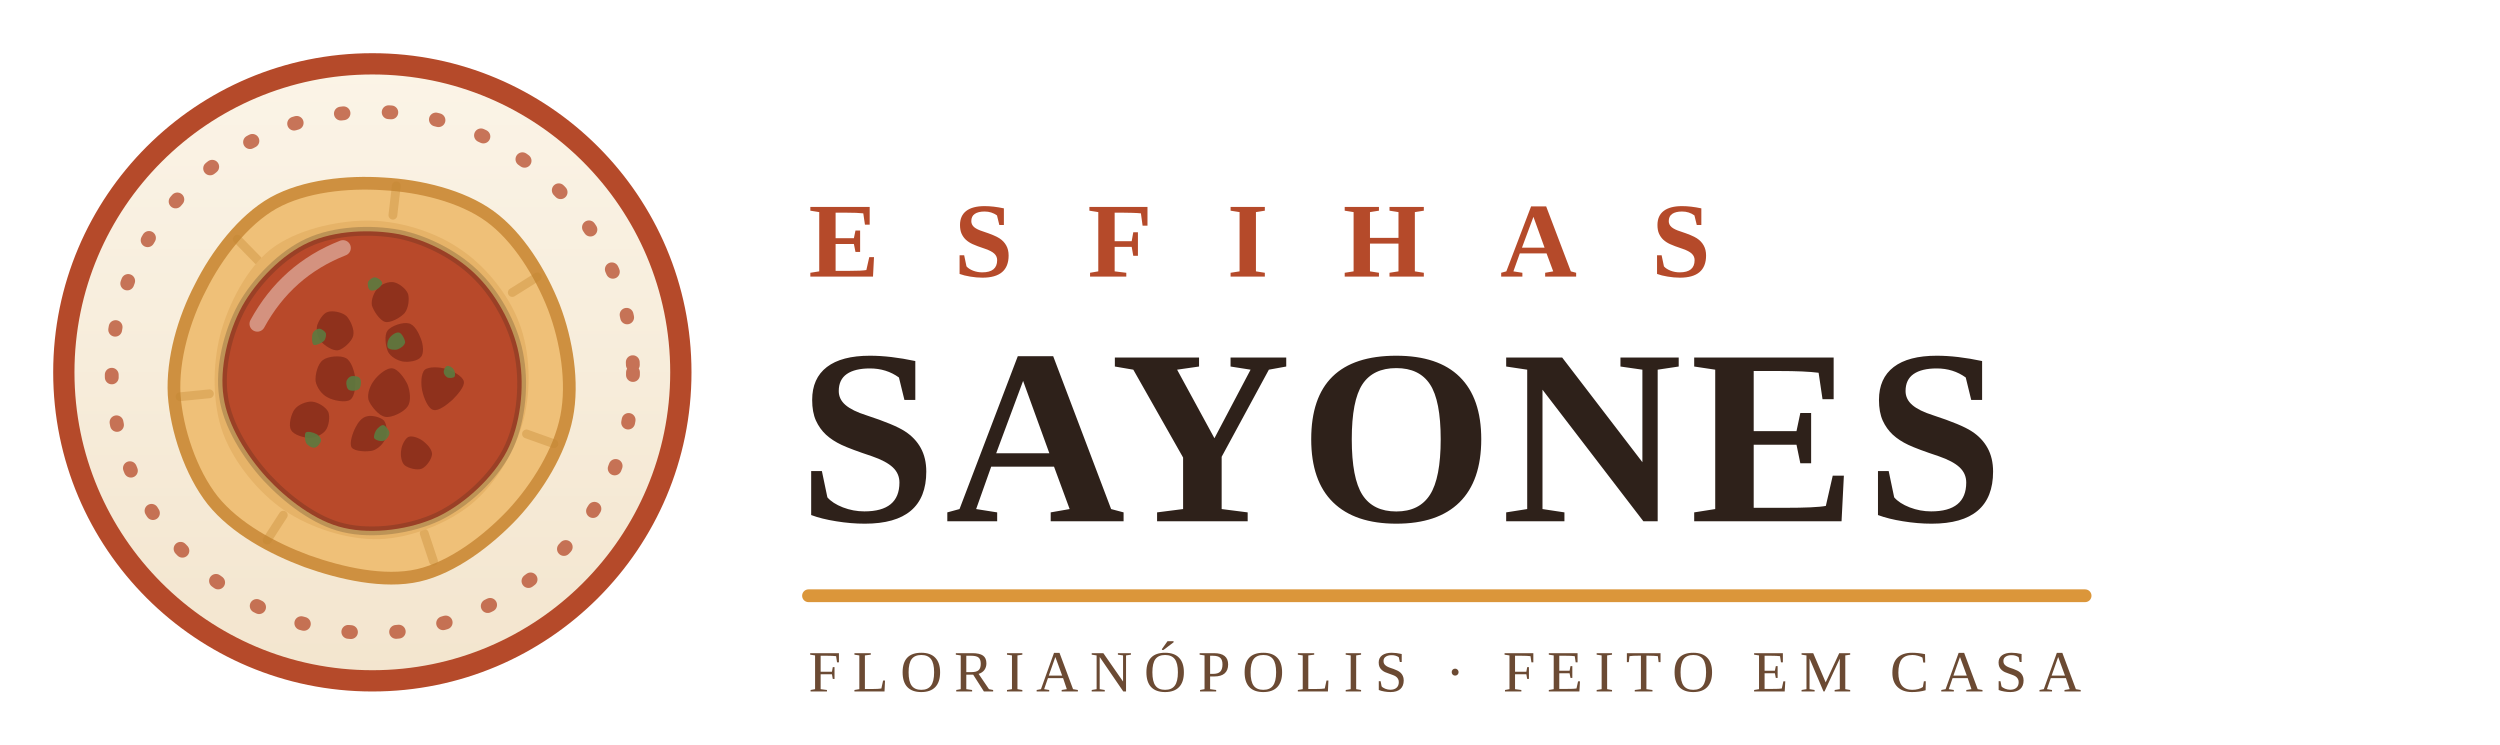
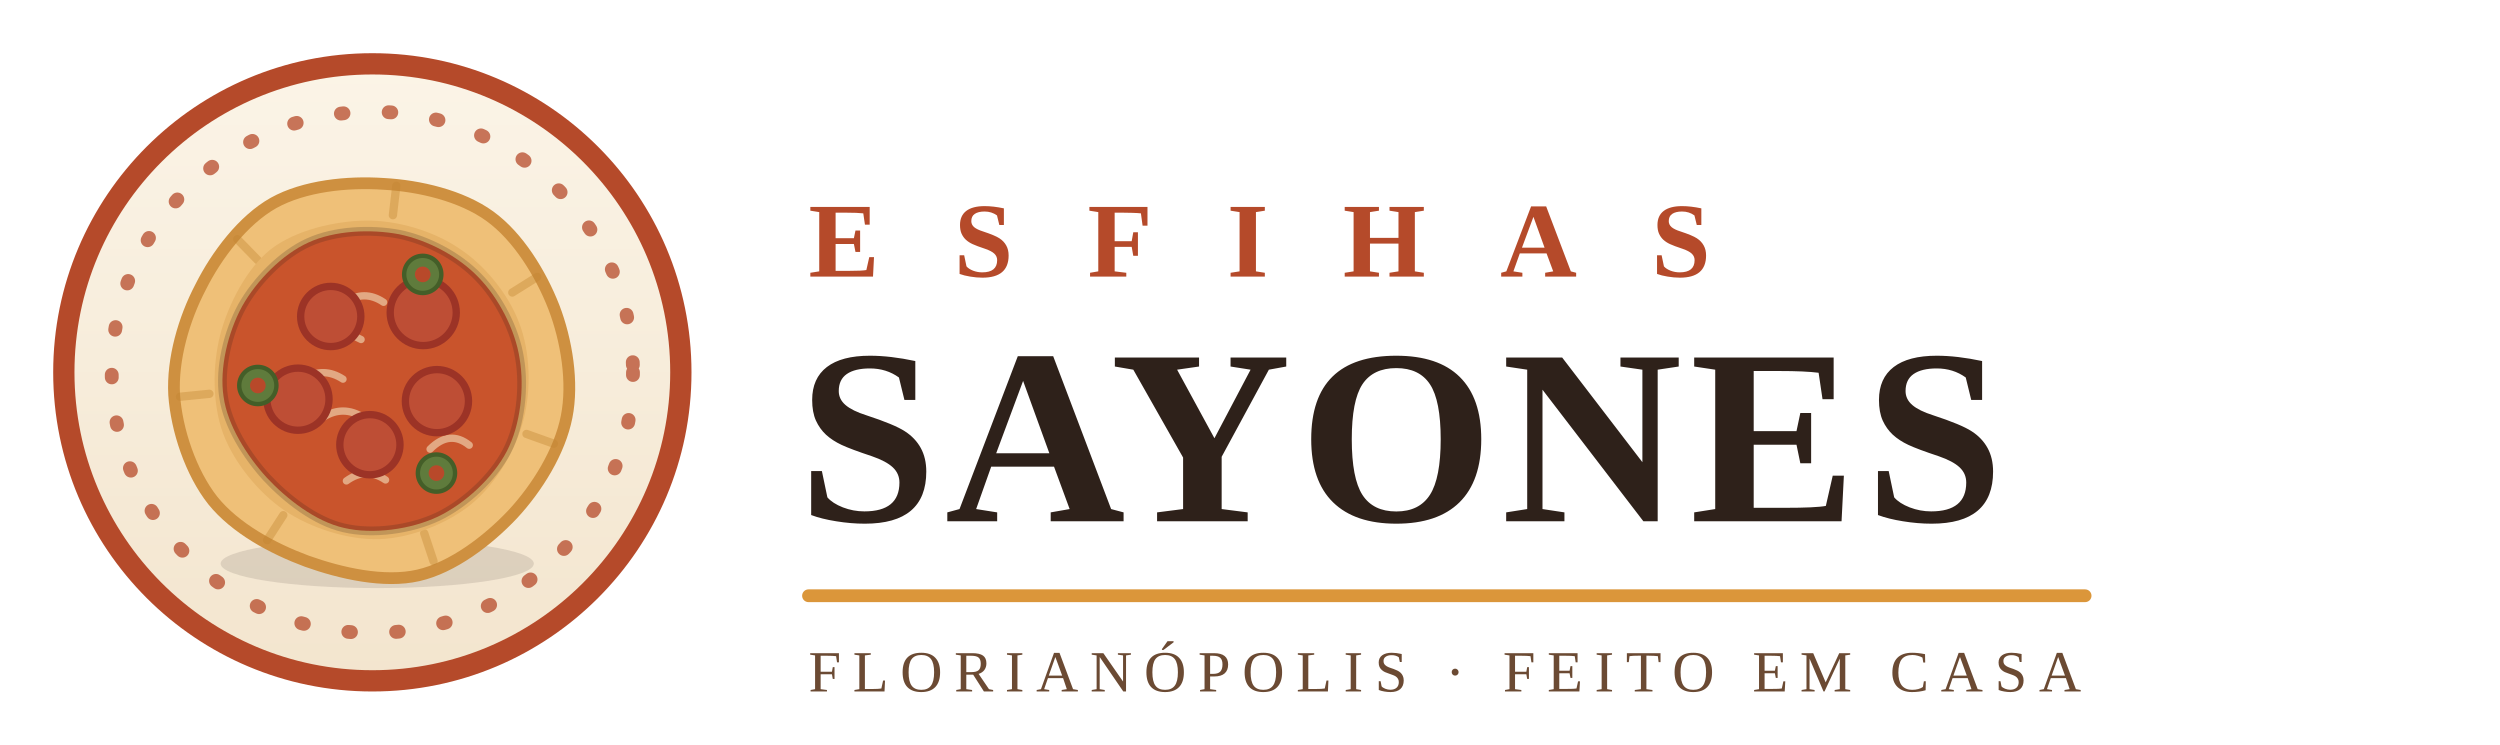
<svg xmlns="http://www.w3.org/2000/svg" viewBox="0 0 470 140" width="470" height="140" role="img" aria-label="Esfihas Sayones">
  <defs>
    <linearGradient id="casca" x1="0" y1="0" x2="0" y2="1">
      <stop offset="0" stop-color="#FBF4E7" />
      <stop offset="1" stop-color="#F3E5CE" />
    </linearGradient>
  </defs>
  <circle cx="70" cy="70" r="58" fill="url(#casca)" stroke="#B54A2A" stroke-width="4" />
  <circle cx="70" cy="70" r="49" fill="none" stroke="#B54A2A" stroke-width="2.6" stroke-linecap="round" stroke-dasharray="0.5 8.5" opacity="0.75" />
  <g transform="translate(70 71) scale(0.92) translate(-50 -51)">
+     <ellipse cx="51" cy="89" rx="32" ry="5" fill="rgba(46,33,26,.12)" />
    <path d="M89.7 59.0C88.3 66.1 83.7 73.5 78.7 78.9C73.6 84.3 66.4 89.8 59.4 91.4C52.4 93.0 43.6 91.0 36.6 88.5C29.6 85.9 22.0 81.8 17.4 76.1C12.9 70.4 10.0 61.7 9.5 54.5C9.1 47.2 11.5 39.0 14.9 32.5C18.2 25.9 23.6 18.8 29.8 15.3C36.1 11.8 44.9 10.9 52.3 11.4C59.6 11.8 68.2 13.8 74.0 18.0C79.8 22.2 84.4 29.7 87.1 36.6C89.7 43.4 91.1 52.0 89.7 59.0Z" fill="#EFC078" />
-     <path d="M89.7 59.0C88.3 66.1 83.7 73.5 78.7 78.9C73.6 84.3 66.4 89.8 59.4 91.4C52.4 93.0 43.6 91.0 36.6 88.5C29.6 85.9 22.0 81.8 17.4 76.1C12.9 70.4 10.0 61.7 9.5 54.5C9.1 47.2 11.5 39.0 14.9 32.5C18.2 25.9 23.6 18.8 29.8 15.3C36.1 11.8 44.9 10.9 52.3 11.4C59.6 11.8 68.2 13.8 74.0 18.0C79.8 22.2 84.4 29.7 87.1 36.6C89.7 43.4 91.1 52.0 89.7 59.0Z" fill="none" stroke="#CE9040" stroke-width="2.6" stroke-linejoin="round" />
-     <g stroke="#C1832F" stroke-width="1.8" stroke-linecap="round" opacity=".35">
+     <path d="M89.7 59.0C88.3 66.1 83.7 73.5 78.7 78.9C73.6 84.3 66.4 89.8 59.4 91.4C52.4 93.0 43.6 91.0 36.6 88.5C29.6 85.9 22.0 81.8 17.4 76.1C12.9 70.4 10.0 61.7 9.5 54.5C9.1 47.2 11.5 39.0 14.9 32.5C18.2 25.9 23.6 18.8 29.8 15.3C36.1 11.8 44.9 10.9 52.3 11.4C59.6 11.8 68.2 13.8 74.0 18.0C79.8 22.2 84.4 29.7 87.1 36.6C89.7 43.4 91.1 52.0 89.7 59.0Z" fill="none" stroke="#CE9040" stroke-width="2.4" stroke-linejoin="round" />
+     <g stroke="#C1832F" stroke-width="1.7" stroke-linecap="round" opacity=".38">
      <path d="M81.5 62.5 L87.1 64.5" />
      <path d="M60.6 82.8 L62.5 88.5" />
      <path d="M31.8 79.1 L28.5 84.2" />
      <path d="M16.7 54.3 L10.7 54.9" />
      <path d="M26.6 27.0 L22.4 22.7" />
      <path d="M54.2 17.8 L54.9 11.8" />
      <path d="M78.6 33.6 L83.7 30.4" />
    </g>
    <path d="M70.4 76.7C65.5 80.8 57.8 83.8 51.4 84.0C45.0 84.2 37.3 81.7 32.0 78.1C26.7 74.5 21.7 68.3 19.5 62.4C17.3 56.4 17.3 48.6 18.9 42.3C20.5 36.1 24.3 28.7 29.2 24.8C34.2 20.9 42.2 19.0 48.6 18.9C55.0 18.8 62.4 21.0 67.6 24.5C72.9 27.9 77.8 33.9 80.0 39.8C82.3 45.7 82.5 53.5 80.9 59.6C79.3 65.8 75.3 72.6 70.4 76.7Z" fill="#E6B368" />
-     <path d="M77.5 66.0C74.7 71.4 69.0 76.7 63.4 79.4C57.9 82.0 50.1 83.1 44.2 81.7C38.4 80.4 32.5 75.8 28.4 71.4C24.3 66.9 20.4 60.7 19.6 54.9C18.7 49.1 20.5 41.7 23.4 36.4C26.3 31.2 31.6 25.8 36.9 23.4C42.3 20.9 49.7 20.6 55.5 21.7C61.3 22.9 67.6 26.2 71.7 30.5C75.8 34.7 79.2 41.2 80.1 47.1C81.1 53.0 80.3 60.6 77.5 66.0Z" fill="#B8492A" />
-     <path d="M77.5 66.0C74.7 71.4 69.0 76.7 63.4 79.4C57.9 82.0 50.1 83.1 44.2 81.7C38.4 80.4 32.5 75.8 28.4 71.4C24.3 66.9 20.4 60.7 19.6 54.9C18.7 49.1 20.5 41.7 23.4 36.4C26.3 31.2 31.6 25.8 36.9 23.4C42.3 20.9 49.7 20.6 55.5 21.7C61.3 22.9 67.6 26.2 71.7 30.5C75.8 34.7 79.2 41.2 80.1 47.1C81.1 53.0 80.3 60.6 77.5 66.0Z" fill="none" stroke="rgba(46,33,26,.22)" stroke-width="1.8" />
-     <g fill="#8C2F1B" opacity=".92">
-       <path d="M57.2 56.9C56.5 58.0 53.9 59.3 52.6 59.0C51.3 58.8 49.6 56.7 49.2 55.5C48.9 54.2 49.6 52.5 50.4 51.5C51.2 50.4 53.0 48.9 54.1 49.1C55.2 49.2 56.6 51.1 57.2 52.4C57.7 53.7 58.0 55.8 57.2 56.9Z" />
-       <path d="M39.9 47.4C40.9 46.6 43.5 46.4 44.6 47.0C45.7 47.6 46.3 49.6 46.5 51.0C46.6 52.4 46.5 54.8 45.5 55.5C44.6 56.2 42.0 55.7 40.8 55.0C39.6 54.4 38.6 52.9 38.4 51.7C38.3 50.4 38.8 48.2 39.9 47.4Z" />
-       <path d="M59.9 46.8C59.3 47.6 57.4 47.9 56.2 47.7C55.1 47.5 53.7 46.7 53.2 45.7C52.7 44.6 52.4 42.3 53.1 41.4C53.8 40.4 56.3 39.6 57.4 39.9C58.6 40.1 59.5 41.9 59.9 43.0C60.4 44.2 60.6 46.1 59.9 46.8Z" />
-       <path d="M48.9 58.9C49.9 58.6 51.8 59.1 52.4 59.8C53.0 60.6 53.1 62.4 52.7 63.4C52.3 64.4 51.3 65.5 50.1 65.9C48.9 66.2 46.4 66.1 45.8 65.3C45.2 64.5 46.0 62.2 46.6 61.1C47.1 60.1 47.9 59.1 48.9 58.9Z" />
-       <path d="M40.8 37.6C41.8 37.2 43.8 37.6 44.7 38.4C45.5 39.2 46.4 41.2 46.1 42.4C45.9 43.5 44.1 45.2 43.0 45.4C41.9 45.6 40.2 44.4 39.5 43.6C38.8 42.7 38.5 41.4 38.7 40.4C39.0 39.4 39.9 37.9 40.8 37.6Z" />
-       <path d="M66.4 55.5C65.3 56.5 63.5 57.9 62.5 57.6C61.4 57.4 60.5 55.1 60.2 53.7C59.9 52.4 59.9 50.2 60.7 49.4C61.5 48.7 63.7 48.8 65.0 49.2C66.4 49.6 68.5 50.7 68.7 51.8C68.9 52.8 67.4 54.5 66.4 55.5Z" />
-       <path d="M33.4 61.7C32.8 60.8 33.4 58.4 34.1 57.5C34.8 56.5 36.6 55.8 37.7 55.9C38.9 56.0 40.5 57.0 41.0 58.0C41.4 59.0 41.1 60.9 40.5 61.7C39.9 62.6 38.4 63.3 37.2 63.3C36.0 63.3 33.9 62.7 33.4 61.7Z" />
-       <path d="M57.3 33.9C57.6 34.9 57.4 36.8 56.6 37.8C55.8 38.7 53.7 39.9 52.6 39.6C51.5 39.3 50.2 37.3 49.9 36.2C49.7 35.0 50.4 33.5 51.1 32.7C51.8 31.9 53.3 31.3 54.4 31.5C55.4 31.7 56.9 32.8 57.3 33.9Z" />
-       <path d="M62.2 66.6C62.2 67.5 61.1 69.2 60.1 69.6C59.2 70.0 57.3 69.5 56.6 68.9C55.9 68.3 55.7 66.7 55.9 65.8C56.0 64.8 56.7 63.4 57.4 63.1C58.1 62.8 59.5 63.3 60.3 63.9C61.1 64.5 62.2 65.6 62.2 66.6Z" />
+     <path d="M77.5 66.0C74.7 71.4 69.0 76.7 63.4 79.4C57.9 82.0 50.1 83.1 44.2 81.7C38.4 80.4 32.5 75.8 28.4 71.4C24.3 66.9 20.4 60.7 19.6 54.9C18.7 49.1 20.5 41.7 23.4 36.4C26.3 31.2 31.6 25.8 36.9 23.4C42.3 20.9 49.7 20.6 55.5 21.7C61.3 22.9 67.6 26.2 71.7 30.5C75.8 34.7 79.2 41.2 80.1 47.1C81.1 53.0 80.3 60.6 77.5 66.0Z" fill="#C9542C" />
+     <path d="M77.5 66.0C74.7 71.4 69.0 76.7 63.4 79.4C57.9 82.0 50.1 83.1 44.2 81.7C38.4 80.4 32.5 75.8 28.4 71.4C24.3 66.9 20.4 60.7 19.6 54.9C18.7 49.1 20.5 41.7 23.4 36.4C26.3 31.2 31.6 25.8 36.9 23.4C42.3 20.9 49.7 20.6 55.5 21.7C61.3 22.9 67.6 26.2 71.7 30.5C75.8 34.7 79.2 41.2 80.1 47.1C81.1 53.0 80.3 60.6 77.5 66.0Z" fill="none" stroke="rgba(46,33,26,.2)" stroke-width="1.8" />
+     <g stroke="#F3DFBC" stroke-width="1.5" stroke-linecap="round" fill="none" opacity=".6">
+       <path d="M40.1 59.0 q4.0 -2.4 8.0 0.1" />
+       <path d="M44.3 35.7 q4.0 -2.8 8.0 -0.1" />
+       <path d="M61.8 65.6 q4.0 -4.0 8.0 -0.8" />
+       <path d="M36.0 51.2 q4.0 -2.5 8.0 0.1" />
+       <path d="M57.2 40.3 q4.0 -2.6 8.0 -0.0" />
+       <path d="M44.7 72.1 q4.0 -2.9 8.0 -0.2" />
+       <path d="M39.7 42.6 q4.0 -1.6 8.0 0.6" />
    </g>
-     <g fill="#5C7A3F" opacity=".9">
-       <path d="M44.7 51.8C44.8 51.3 45.3 50.8 45.7 50.7C46.2 50.6 47.3 50.7 47.5 51.2C47.8 51.6 47.7 52.9 47.3 53.3C46.9 53.7 45.7 53.8 45.2 53.5C44.8 53.3 44.6 52.3 44.7 51.8Z" />
-       <path d="M55.5 41.8C56.0 41.9 56.7 43.2 56.7 43.8C56.6 44.4 55.8 45.0 55.2 45.2C54.7 45.4 53.5 45.3 53.2 44.9C52.9 44.5 53.1 43.4 53.5 42.9C53.9 42.3 54.9 41.6 55.5 41.8Z" />
-       <path d="M52.3 63.9C51.8 64.1 50.7 63.8 50.4 63.4C50.2 63.0 50.5 62.2 50.8 61.7C51.1 61.3 51.8 60.6 52.3 60.7C52.7 60.8 53.5 61.8 53.5 62.3C53.5 62.9 52.8 63.8 52.3 63.9Z" />
-       <path d="M40.5 41.9C40.6 42.3 40.5 43.1 40.1 43.5C39.7 43.9 38.4 44.5 38.0 44.3C37.6 44.0 37.6 42.5 37.8 42.0C38.0 41.4 38.7 41.0 39.2 41.0C39.6 41.0 40.3 41.5 40.5 41.9Z" />
-       <path d="M65.3 48.6C65.6 48.5 66.4 48.9 66.6 49.3C66.9 49.7 67.0 50.5 66.8 50.8C66.6 51.1 65.7 51.1 65.4 51.0C65.0 50.8 64.6 50.3 64.6 49.9C64.5 49.5 64.9 48.7 65.3 48.6Z" />
-       <path d="M36.4 62.2C36.8 61.9 38.0 62.2 38.5 62.5C39.0 62.7 39.6 63.4 39.5 63.9C39.5 64.3 38.7 65.3 38.2 65.3C37.7 65.4 36.8 64.9 36.5 64.4C36.2 63.9 36.1 62.5 36.4 62.2Z" />
-       <path d="M50.5 30.5C51.0 30.5 51.9 31.1 52.0 31.6C52.1 32.0 51.4 32.7 51.0 32.9C50.6 33.2 49.8 33.3 49.5 33.1C49.1 32.8 49.0 31.9 49.1 31.5C49.3 31.0 50.0 30.5 50.5 30.5Z" />
+     <g>
+       <g>
+         <circle cx="63.2" cy="55.8" r="7.2" fill="#9C3326" />
+         <circle cx="63.2" cy="55.8" r="5.7" fill="#BE4E35" />
+       </g>
+       <g>
+         <circle cx="49.5" cy="64.7" r="6.9" fill="#9C3326" />
+         <circle cx="49.5" cy="64.7" r="5.4" fill="#BE4E35" />
+       </g>
+       <g>
+         <circle cx="34.8" cy="55.4" r="7.1" fill="#9C3326" />
+         <circle cx="34.8" cy="55.4" r="5.6" fill="#BE4E35" />
+       </g>
+       <g>
+         <circle cx="41.5" cy="38.5" r="6.9" fill="#9C3326" />
+         <circle cx="41.5" cy="38.5" r="5.4" fill="#BE4E35" />
+       </g>
+       <g>
+         <circle cx="60.4" cy="37.7" r="7.5" fill="#9C3326" />
+         <circle cx="60.4" cy="37.7" r="6.0" fill="#BE4E35" />
+       </g>
    </g>
-     <path d="M26.5 40q6-11 17.5-15.5" fill="none" stroke="rgba(255,255,255,.4)" stroke-width="3.2" stroke-linecap="round" />
+     <g>
+       <g>
+         <circle cx="63.1" cy="70.5" r="3.8" fill="#5F7B3C" />
+         <circle cx="63.1" cy="70.5" r="3.8" fill="none" stroke="#445E28" stroke-width=".9" />
+         <circle cx="63.1" cy="70.5" r="1.6" fill="#B8492A" />
+       </g>
+       <g>
+         <circle cx="26.6" cy="52.6" r="3.8" fill="#5F7B3C" />
+         <circle cx="26.6" cy="52.6" r="3.8" fill="none" stroke="#445E28" stroke-width=".9" />
+         <circle cx="26.6" cy="52.6" r="1.6" fill="#B8492A" />
+       </g>
+       <g>
+         <circle cx="60.3" cy="29.9" r="3.8" fill="#5F7B3C" />
+         <circle cx="60.3" cy="29.9" r="3.8" fill="none" stroke="#445E28" stroke-width=".9" />
+         <circle cx="60.3" cy="29.9" r="1.6" fill="#B8492A" />
+       </g>
+     </g>
  </g>
  <text x="152" y="52" font-family="Georgia, 'Times New Roman', serif" font-size="20" font-weight="600" letter-spacing="14" fill="#B54A2A">ESFIHAS</text>
  <text x="150" y="98" font-family="Georgia, 'Times New Roman', serif" font-size="47" font-weight="700" letter-spacing="1.5" fill="#2E211A">SAYONES</text>
  <line x1="152" y1="112" x2="392" y2="112" stroke="#DB963A" stroke-width="2.4" stroke-linecap="round" />
  <text x="152" y="130" font-family="Georgia, 'Times New Roman', serif" font-size="11" letter-spacing="2.2" fill="#6B4A33">FLORIANÓPOLIS · FEITO EM CASA</text>
</svg>
